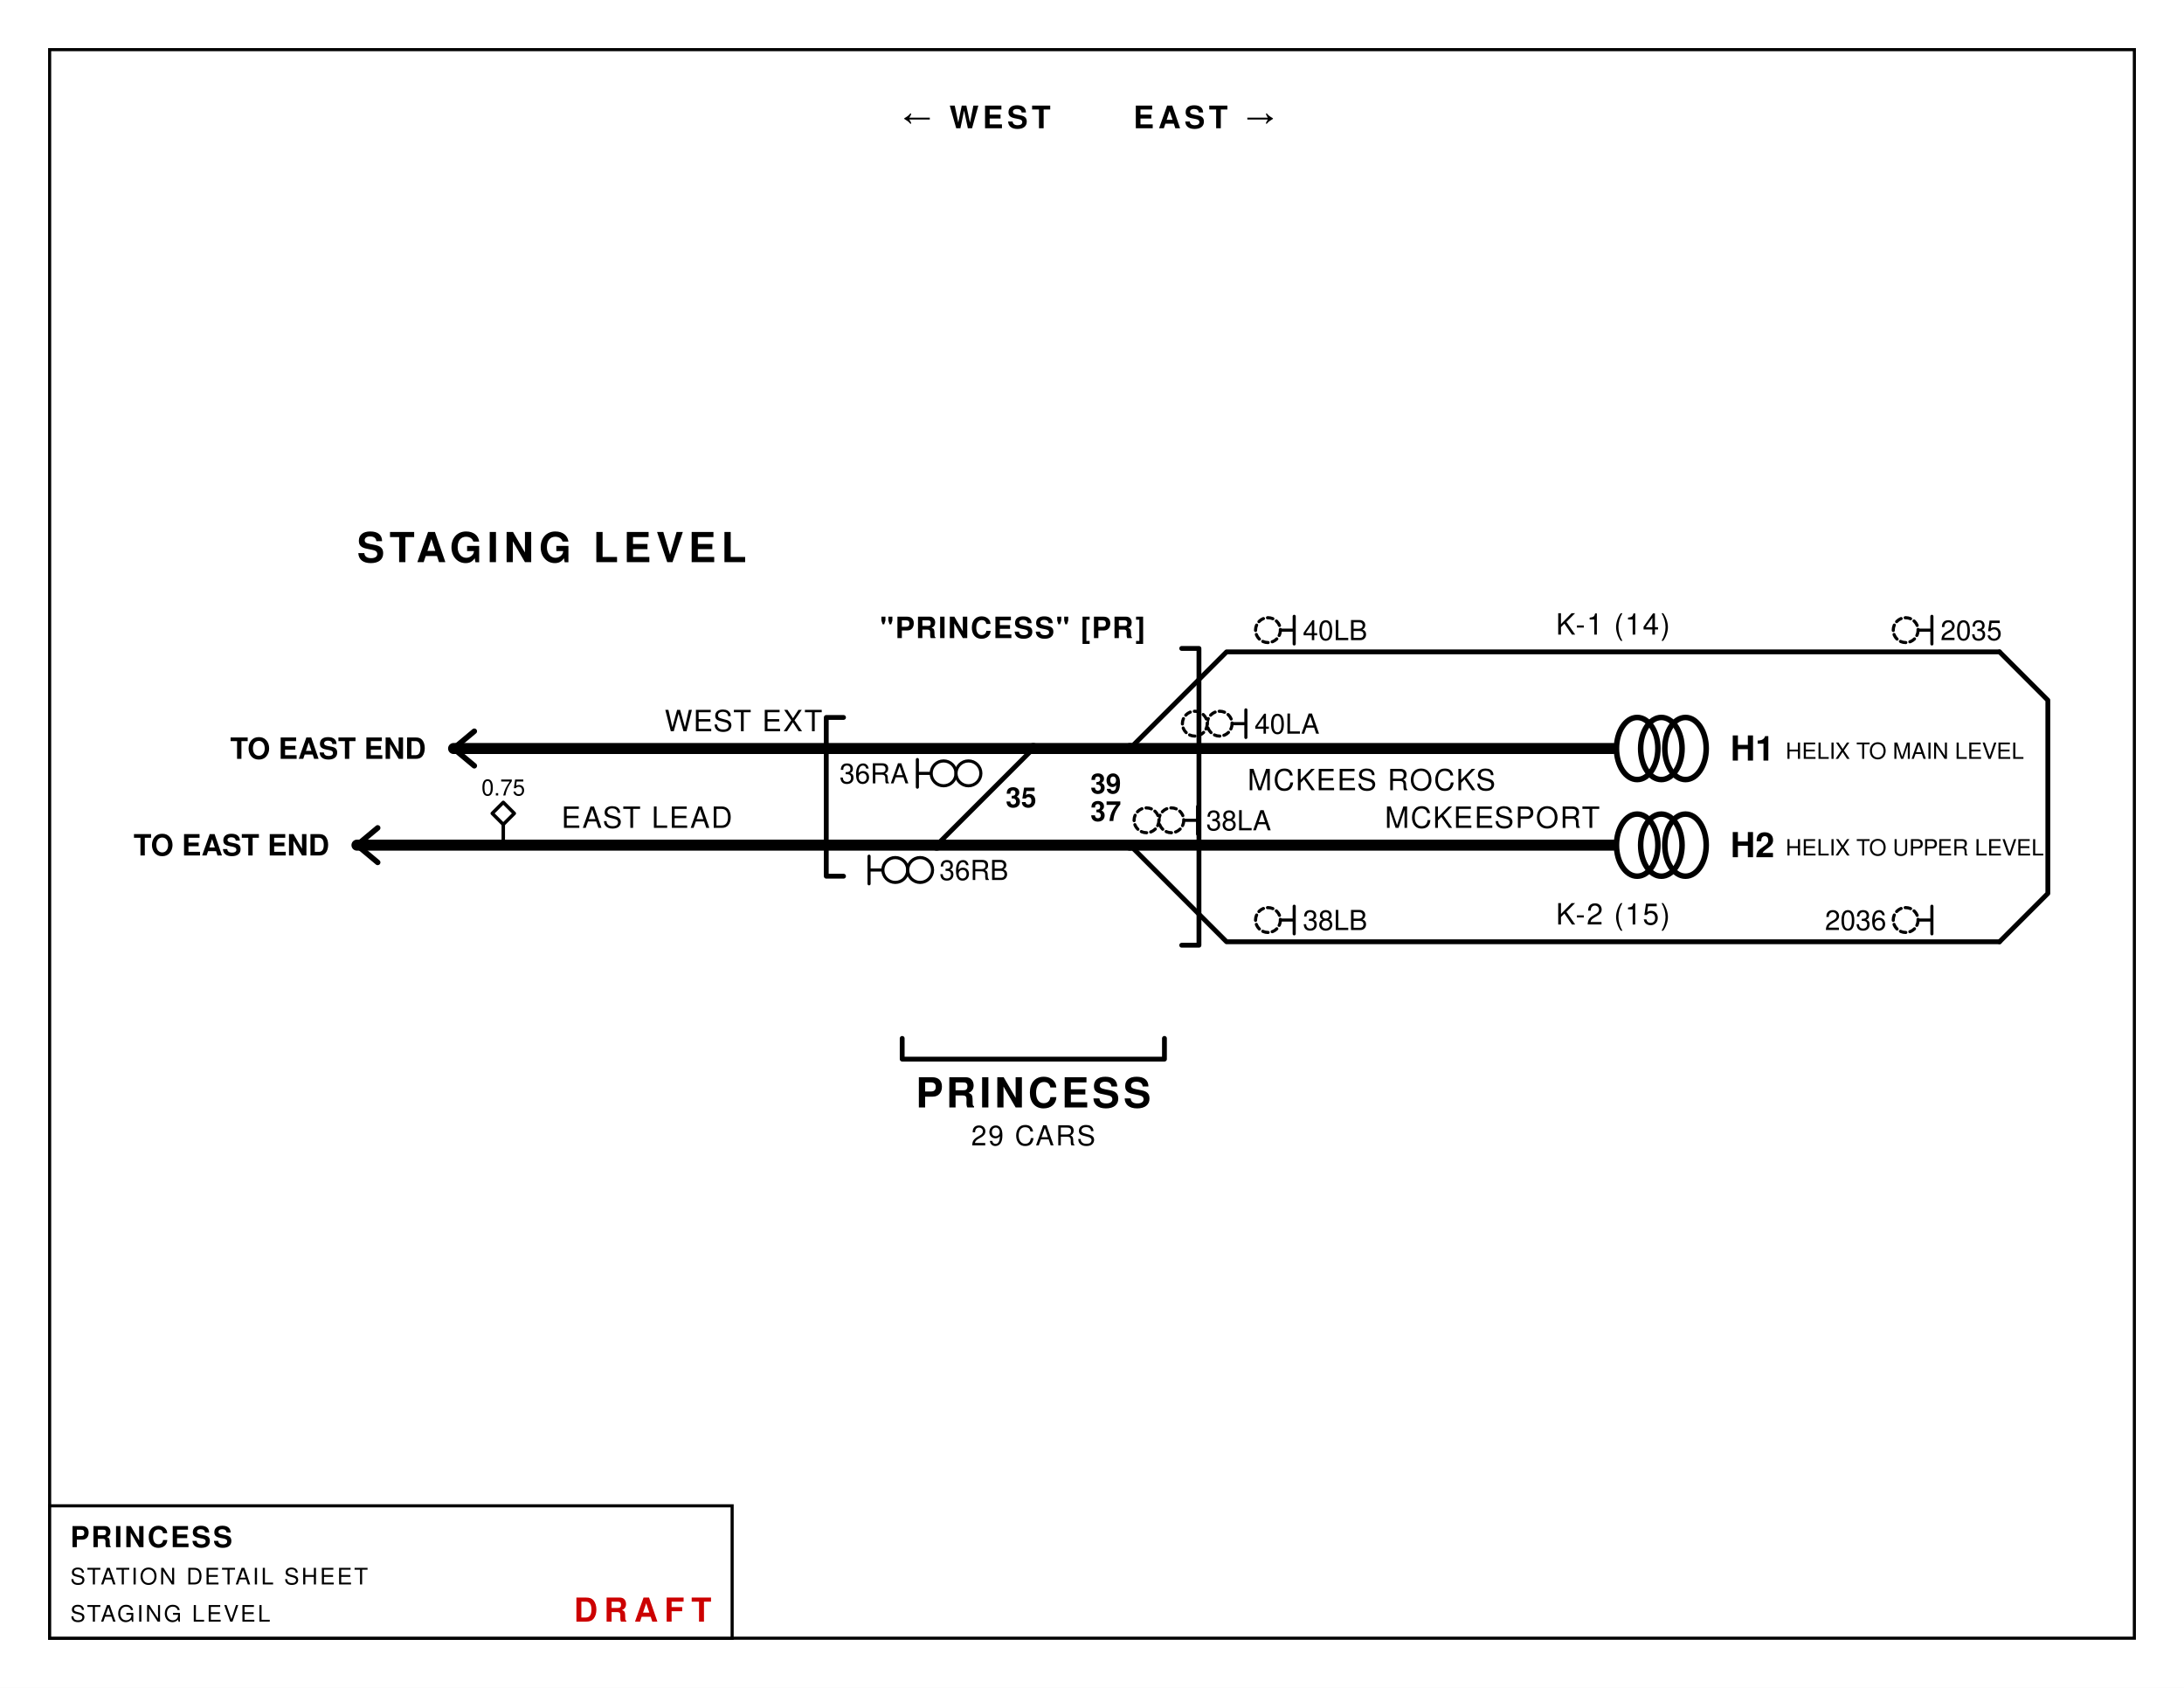
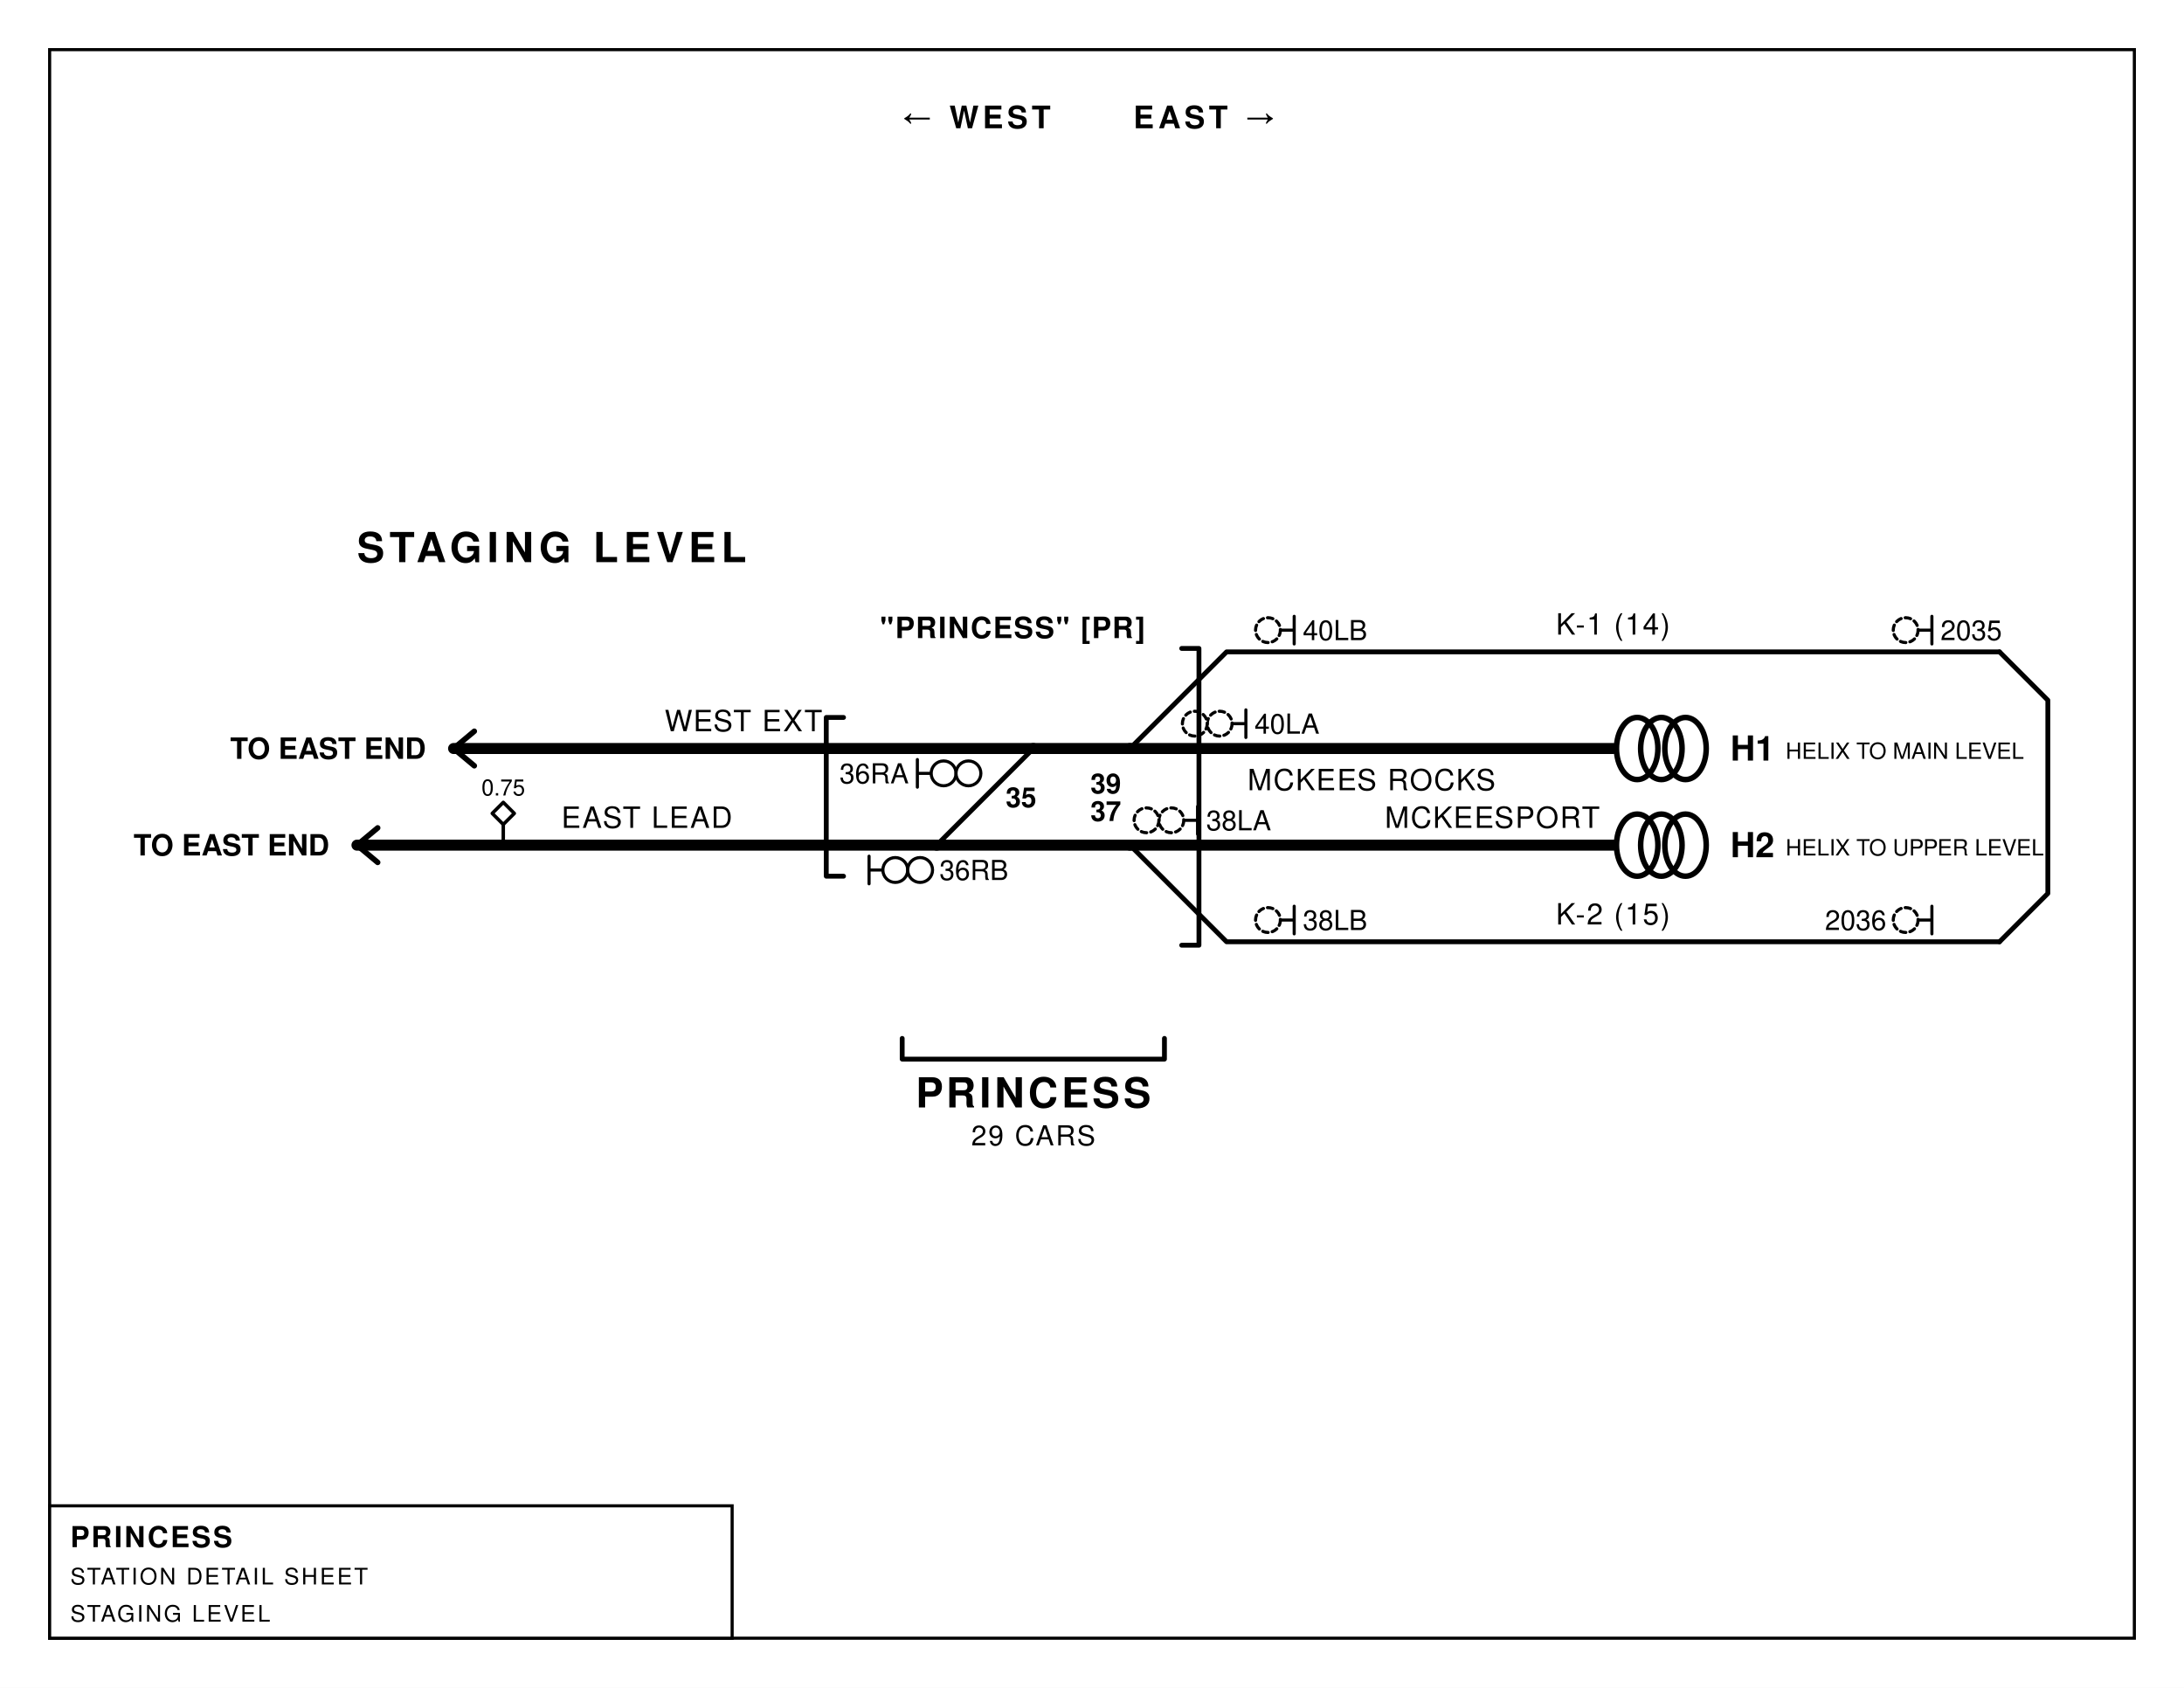
<svg xmlns="http://www.w3.org/2000/svg" viewBox="0 0 1056 816" width="1056" height="816" font-family="'Helvetica Neue',Helvetica,Arial,sans-serif">
  <rect width="1056" height="816" fill="#fff" />
  <rect x="24" y="24" width="1008" height="768" fill="none" stroke="#000" stroke-width="1.5" />
  <g transform="translate(172.6,265.1) scale(1.6685)" fill="none" stroke="#000" stroke-linecap="round" stroke-linejoin="round">
    <path d="M196.0,58.0 L224.0,58.0" stroke-width="3.2" />
    <path d="M28.0,58.0 L196.0,58.0" stroke-width="3.2" />
    <path d="M168.0,86.0 L196.0,58.0" stroke-width="1.4" />
    <path d="M224.0,58.0 L364.0,58.0" stroke-width="3.2" />
    <path d="M224.0,58.0 L252.0,30.0 L476.0,30.0" stroke-width="1.4" />
    <path d="M224.0,86.0 L252.0,114.0 L476.0,114.0" stroke-width="1.4" />
    <path d="M168.0,86.0 L224.0,86.0" stroke-width="3.2" />
    <path d="M224.0,86.0 L364.0,86.0" stroke-width="3.2" />
    <path d="M0.0,86.0 L168.0,86.0" stroke-width="3.2" />
    <path d="M476.0,30.0 L490.0,44.0 L490.0,100.0 L476.0,114.0" stroke-width="1.4" />
    <path d="M28.0,58.0 m6,-5 l-6,5 l6,5" stroke-width="1.6" />
    <ellipse cx="371.0" cy="58.0" rx="6" ry="9" stroke-width="1.6" />
    <ellipse cx="378.0" cy="58.0" rx="6" ry="9" stroke-width="1.6" />
    <ellipse cx="385.0" cy="58.0" rx="6" ry="9" stroke-width="1.6" />
    <ellipse cx="371.0" cy="86.0" rx="6" ry="9" stroke-width="1.6" />
    <ellipse cx="378.0" cy="86.0" rx="6" ry="9" stroke-width="1.6" />
    <ellipse cx="385.0" cy="86.0" rx="6" ry="9" stroke-width="1.6" />
    <path d="M0.0,86.0 m6,-5 l-6,5 l6,5" stroke-width="1.6" />
    <path d="M158.0,142 L158.0,148 L234.0,148 L234.0,142" stroke-width="1.4" />
    <path d="M162.4,61.2 L162.4,69.2 M162.4,65.2 L166.4,65.2" stroke-width="0.9" />
    <circle cx="170.0" cy="65.2" r="3.6" stroke-width="0.9" fill="#fff" />
    <circle cx="177.2" cy="65.2" r="3.6" stroke-width="0.9" fill="#fff" />
    <path d="M148.4,89.2 L148.4,97.2 M148.4,93.2 L152.4,93.2" stroke-width="0.9" />
    <circle cx="156.0" cy="93.2" r="3.6" stroke-width="0.9" fill="#fff" />
    <circle cx="163.2" cy="93.2" r="3.6" stroke-width="0.9" fill="#fff" />
    <path d="M243.6,74.8 L243.6,82.8 M243.6,78.8 L239.6,78.8" stroke-width="0.9" />
    <circle cx="236.0" cy="78.8" r="3.6" stroke-width="0.9" fill="#fff" stroke-dasharray="1.6 1.2" />
    <circle cx="228.8" cy="78.8" r="3.6" stroke-width="0.9" fill="#fff" stroke-dasharray="1.6 1.2" />
    <path d="M271.6,103.7 L271.6,111.7 M271.6,107.7 L267.6,107.7" stroke-width="0.9" />
    <circle cx="264.0" cy="107.7" r="3.6" stroke-width="0.9" fill="#fff" stroke-dasharray="1.6 1.2" />
    <path d="M257.6,46.8 L257.6,54.8 M257.6,50.8 L253.6,50.8" stroke-width="0.9" />
    <circle cx="250.0" cy="50.8" r="3.6" stroke-width="0.9" fill="#fff" stroke-dasharray="1.6 1.2" />
    <circle cx="242.8" cy="50.8" r="3.6" stroke-width="0.9" fill="#fff" stroke-dasharray="1.6 1.2" />
    <path d="M271.6,19.7 L271.6,27.7 M271.6,23.7 L267.6,23.7" stroke-width="0.9" />
    <circle cx="264.0" cy="23.7" r="3.6" stroke-width="0.9" fill="#fff" stroke-dasharray="1.6 1.2" />
    <path d="M456.4,19.7 L456.4,27.7 M456.4,23.7 L452.4,23.7" stroke-width="0.9" />
    <circle cx="448.8" cy="23.7" r="3.6" stroke-width="0.9" fill="#fff" stroke-dasharray="1.6 1.2" />
    <path d="M456.4,103.7 L456.4,111.7 M456.4,107.7 L452.4,107.7" stroke-width="0.9" />
    <circle cx="448.8" cy="107.7" r="3.6" stroke-width="0.9" fill="#fff" stroke-dasharray="1.6 1.2" />
    <path d="M141.0,49.0 L136.0,49.0 L136.0,95.0 L141.0,95.0" stroke-width="1.4" />
    <path d="M239.0,29.0 L244.0,29.0 L244.0,115.0 L239.0,115.0" stroke-width="1.4" />
    <path d="M42.4,86.0 L42.4,80.0" stroke-width="1" />
    <path d="M42.4,73.6 L45.6,76.8 L42.4,80.0 L39.2,76.8 Z" stroke-width="1" fill="#fff" />
    <text x="0.0" y="4.0" font-size="12" text-anchor="start" font-weight="bold" fill="#000" stroke="none" letter-spacing="1.5">STAGING LEVEL</text>
    <text x="20.0" y="61.0" font-size="8.5" text-anchor="end" font-weight="bold" fill="#000" stroke="none">TO EAST END</text>
    <text x="398.0" y="61.5" font-size="10" text-anchor="start" font-weight="bold" fill="#000" stroke="none">H1</text>
    <text x="414.0" y="61.0" font-size="6.5" text-anchor="start" font-weight="normal" fill="#000" stroke="none">HELIX TO MAIN LEVEL</text>
    <text x="398.0" y="89.5" font-size="10" text-anchor="start" font-weight="bold" fill="#000" stroke="none">H2</text>
    <text x="414.0" y="89.0" font-size="6.5" text-anchor="start" font-weight="normal" fill="#000" stroke="none">HELIX TO UPPER LEVEL</text>
    <text x="-8.0" y="89.0" font-size="8.5" text-anchor="end" font-weight="bold" fill="#000" stroke="none">TO EAST END</text>
    <text x="196.0" y="162.0" font-size="12" text-anchor="middle" font-weight="bold" fill="#000" stroke="none" letter-spacing="1">PRINCESS</text>
    <text x="196.0" y="173.0" font-size="8" text-anchor="middle" font-weight="normal" fill="#000" stroke="none" letter-spacing="0.5">29 CARS</text>
    <text x="294.0" y="70.1" font-size="8.5" text-anchor="middle" font-weight="normal" fill="#000" stroke="none" letter-spacing="0.4">MCKEES ROCKS</text>
    <text x="159.9" y="68.1" font-size="8" text-anchor="end" font-weight="normal" fill="#000" stroke="none">36RA</text>
    <text x="260.1" y="53.7" font-size="8" text-anchor="start" font-weight="normal" fill="#000" stroke="none">40LA</text>
    <text x="168.8" y="96.1" font-size="8" text-anchor="start" font-weight="normal" fill="#000" stroke="none">36RB</text>
    <text x="246.1" y="81.7" font-size="8" text-anchor="start" font-weight="normal" fill="#000" stroke="none">38LA</text>
    <text x="274.1" y="110.6" font-size="8" text-anchor="start" font-weight="normal" fill="#000" stroke="none">38LB</text>
    <text x="443.2" y="110.6" font-size="8" text-anchor="end" font-weight="normal" fill="#000" stroke="none">2036</text>
    <text x="329.0" y="81.0" font-size="8.5" text-anchor="middle" font-weight="normal" fill="#000" stroke="none" letter-spacing="0.4">MCKEESPORT</text>
    <text x="274.1" y="26.6" font-size="8" text-anchor="start" font-weight="normal" fill="#000" stroke="none">40LB</text>
    <text x="458.9" y="26.6" font-size="8" text-anchor="start" font-weight="normal" fill="#000" stroke="none">2035</text>
    <text x="84.0" y="81.0" font-size="8.5" text-anchor="middle" font-weight="normal" fill="#000" stroke="none" letter-spacing="0.4">EAST LEAD</text>
    <text x="112.0" y="53.0" font-size="8.5" text-anchor="middle" font-weight="normal" fill="#000" stroke="none" letter-spacing="0.4">WEST EXT</text>
    <text x="364.0" y="109.0" font-size="8.5" text-anchor="middle" font-weight="normal" fill="#000" stroke="none" letter-spacing="0.4">K-2 (15)</text>
    <text x="217.0" y="71.0" font-size="8" text-anchor="middle" font-weight="bold" fill="#000" stroke="none">39</text>
    <text x="364.0" y="25.0" font-size="8.5" text-anchor="middle" font-weight="normal" fill="#000" stroke="none" letter-spacing="0.4">K-1 (14)</text>
    <text x="188.0" y="75.0" font-size="8" text-anchor="start" font-weight="bold" fill="#000" stroke="none">35</text>
    <text x="217.0" y="79.0" font-size="8" text-anchor="middle" font-weight="bold" fill="#000" stroke="none">37</text>
    <text x="42.4" y="71.6" font-size="6.5" text-anchor="middle" font-weight="normal" fill="#000" stroke="none">0.75</text>
    <text x="190.0" y="26.0" font-size="8.5" text-anchor="middle" font-weight="bold" fill="#000" stroke="none" letter-spacing="0.4">"PRINCESS" [PR]</text>
  </g>
  <text x="508.0" y="62" font-size="15" text-anchor="end" font-weight="bold" letter-spacing="2">← WEST</text>
  <text x="548.0" y="62" font-size="15" text-anchor="start" font-weight="bold" letter-spacing="2">EAST →</text>
  <rect x="24" y="728" width="330" height="64" fill="#fff" stroke="#000" stroke-width="1.5" />
  <text x="34" y="748" font-size="14" font-weight="bold" letter-spacing="1">PRINCESS</text>
  <text x="34" y="766" font-size="11" font-weight="normal" letter-spacing="1">STATION DETAIL SHEET</text>
  <text x="34" y="784" font-size="11" font-weight="normal" letter-spacing="1">STAGING LEVEL</text>
-   <text x="344" y="784" font-size="16" text-anchor="end" font-weight="bold" letter-spacing="3" fill="#c00">DRAFT</text>
</svg>
